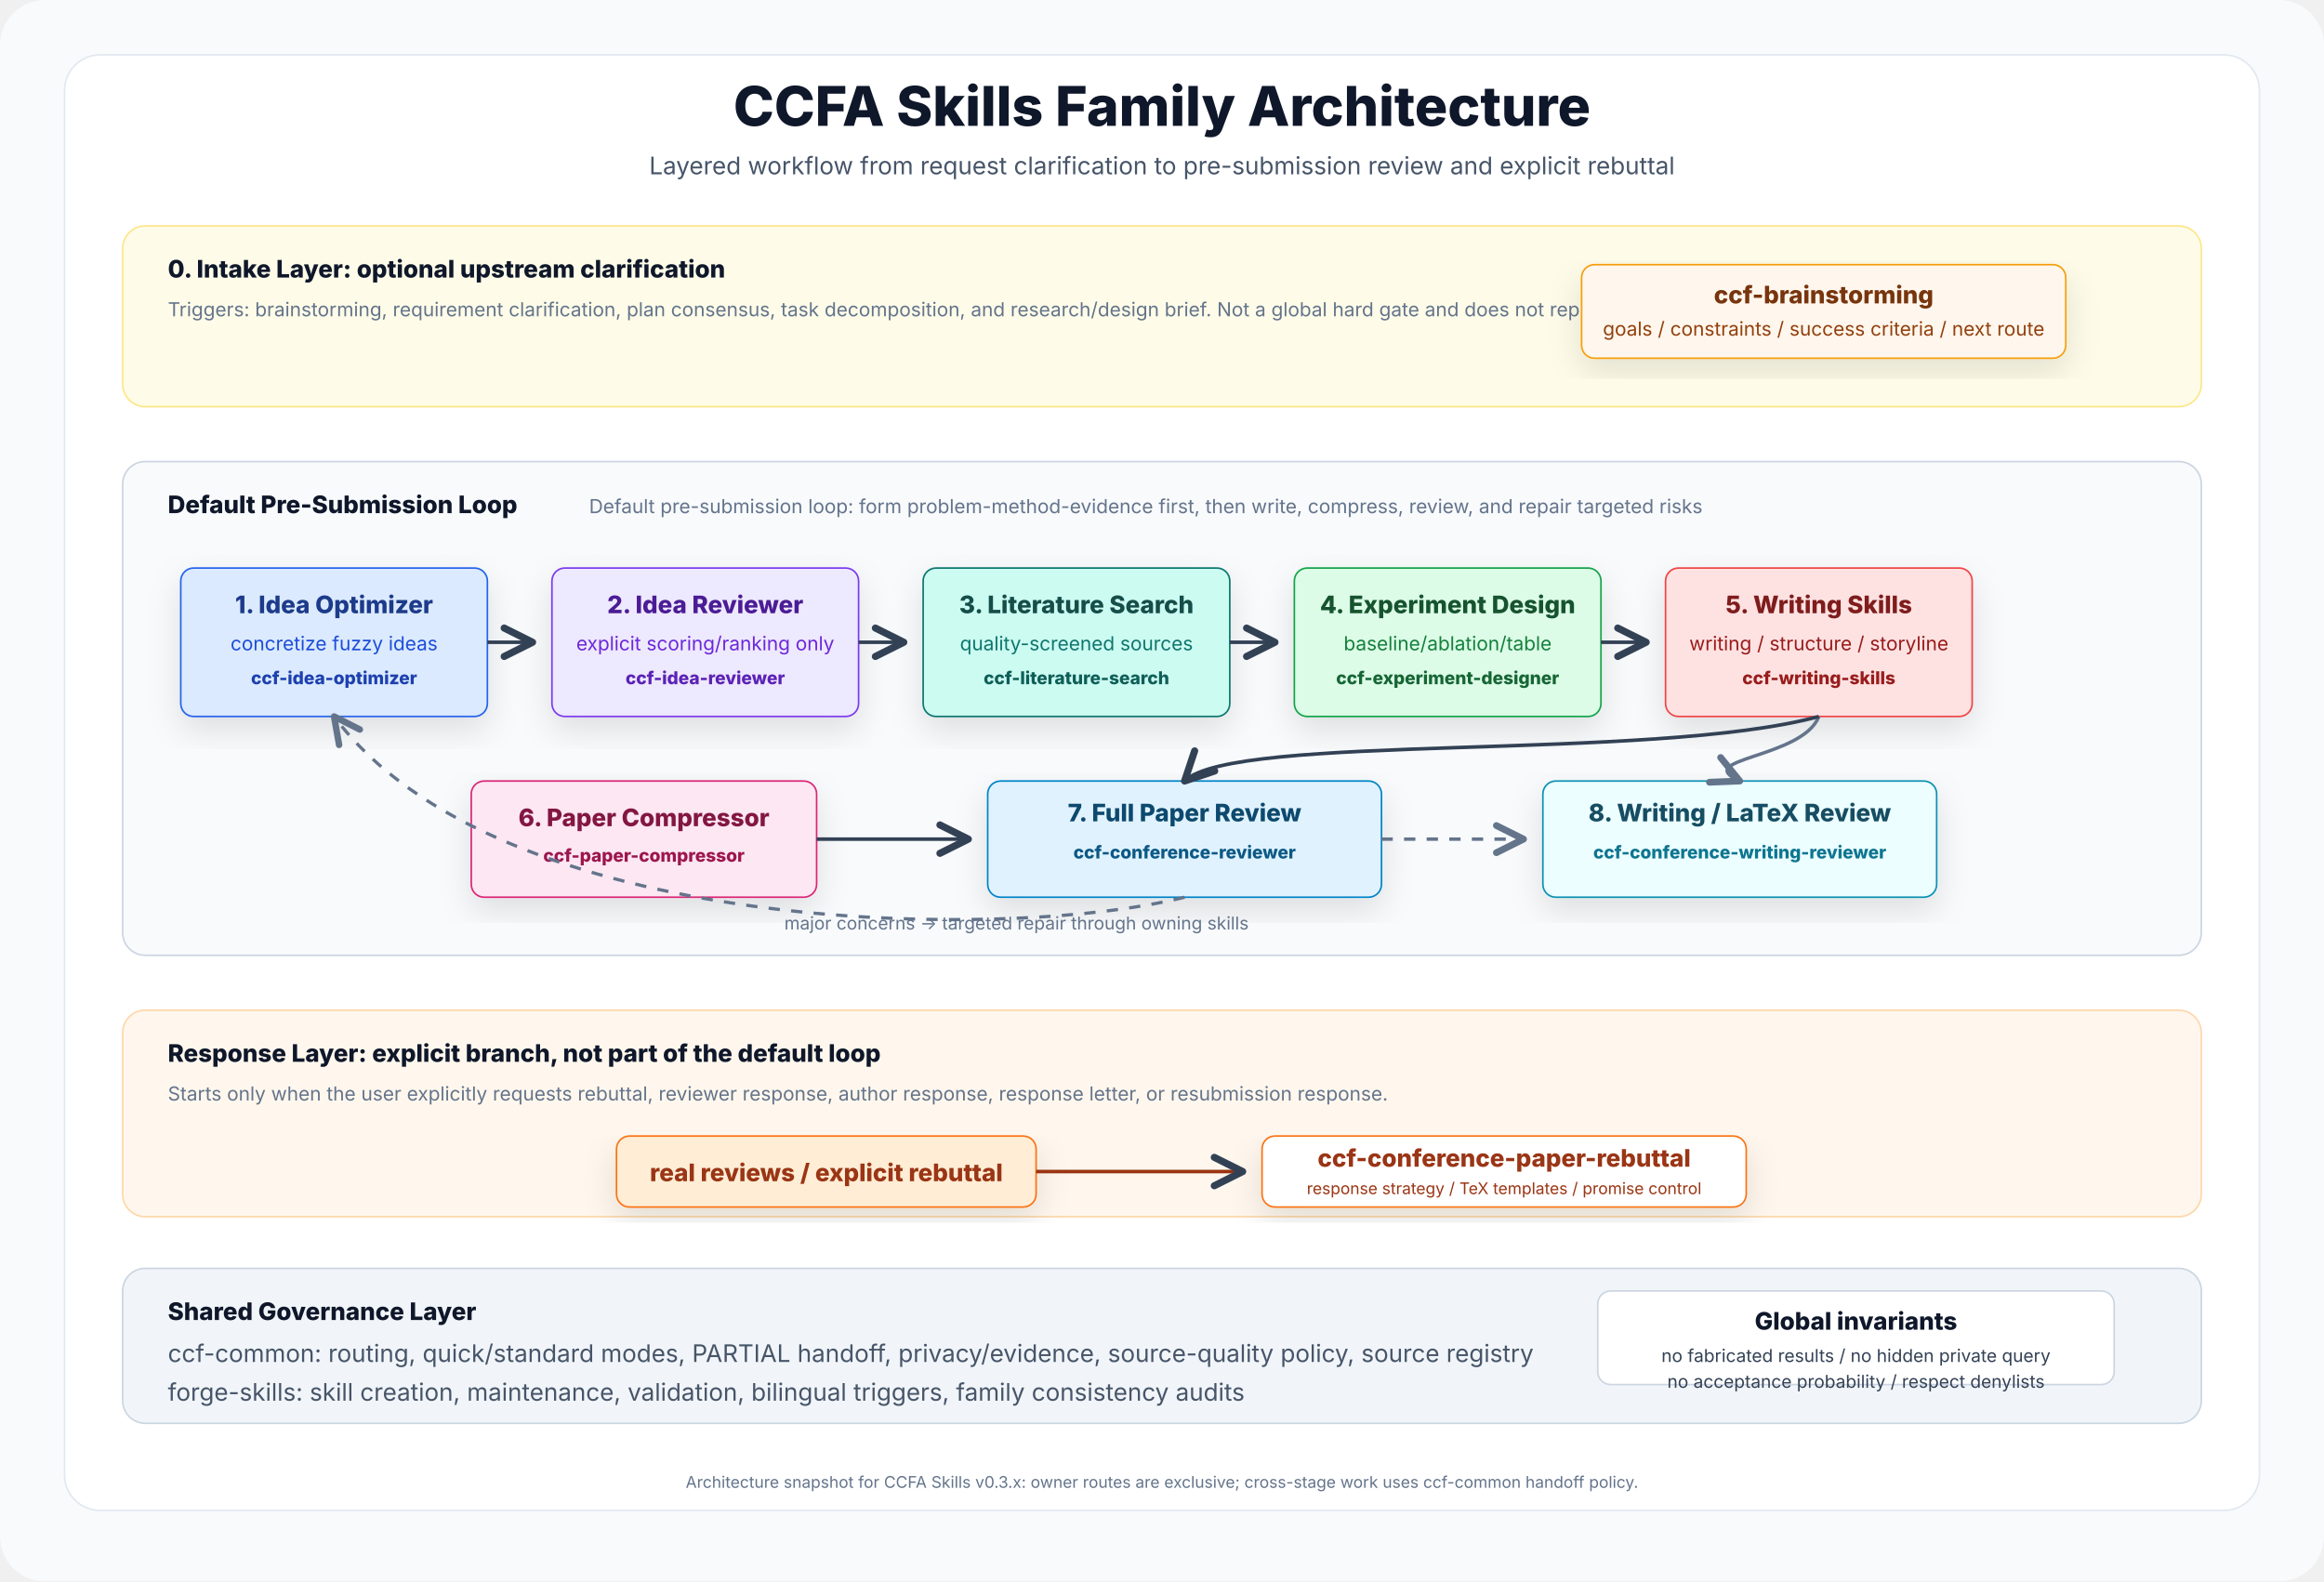
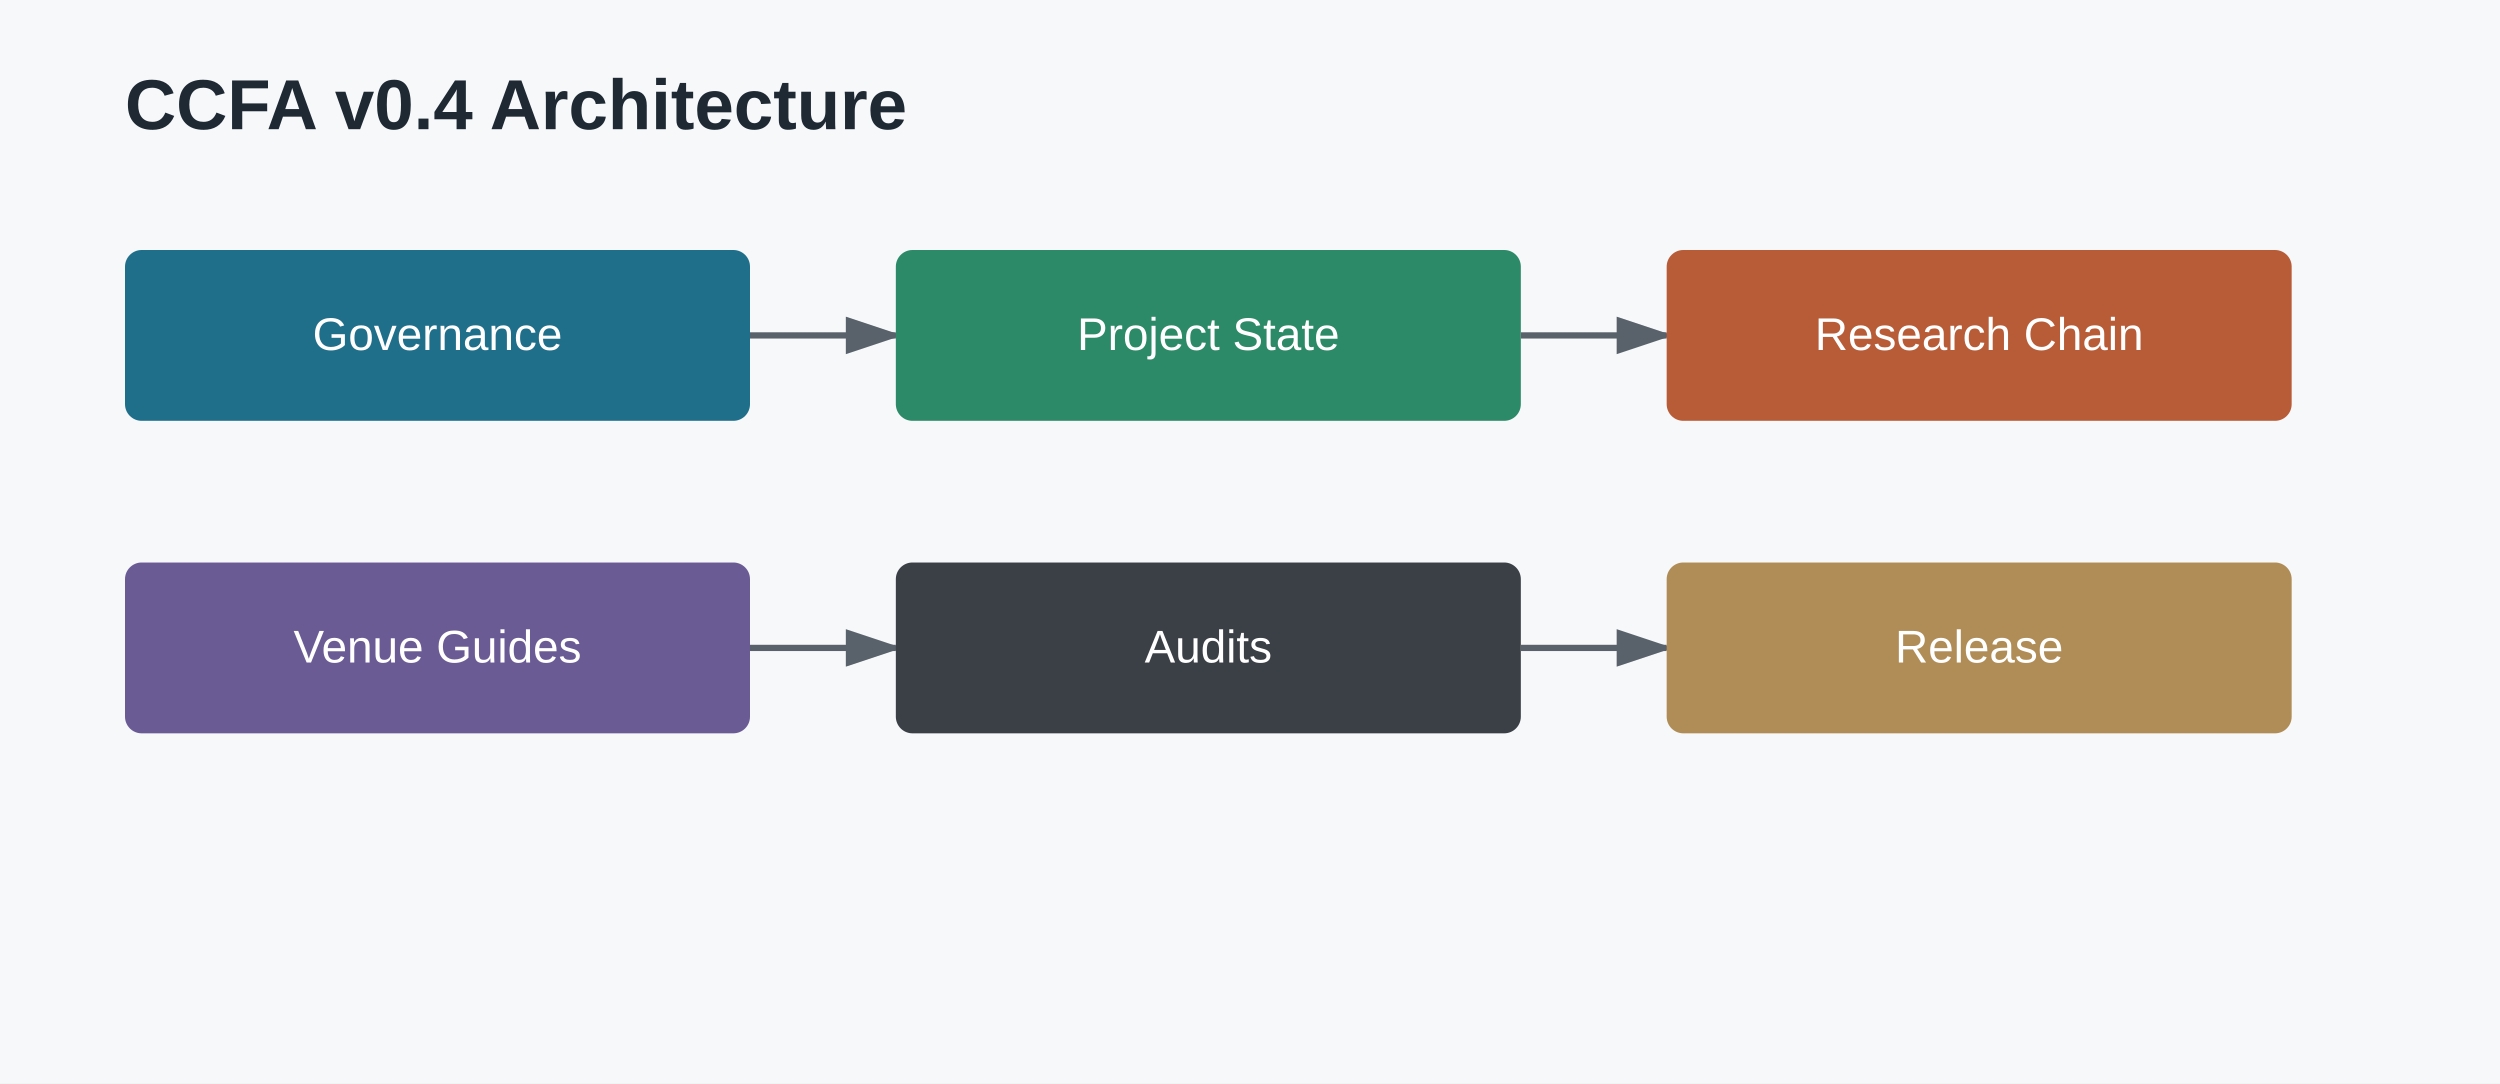
- <svg xmlns="http://www.w3.org/2000/svg" width="1440" height="980" viewBox="0 0 1440 980" fill="none" role="img" aria-labelledby="title desc">
+ <svg xmlns="http://www.w3.org/2000/svg" width="1200" height="520" viewBox="0 0 1200 520">
  <defs>
-     <filter id="shadow" x="-12%" y="-18%" width="124%" height="140%" color-interpolation-filters="sRGB">
-       <feDropShadow dx="0" dy="8" stdDeviation="10" flood-color="#0f172a" flood-opacity="0.11" />
-     </filter>
-     <marker id="arrow" markerWidth="12" markerHeight="12" refX="10" refY="6" orient="auto" markerUnits="strokeWidth">
-       <path d="M2 2L10 6L2 10" stroke="#334155" stroke-width="2" stroke-linecap="round" stroke-linejoin="round" />
+     <marker id="arrow" markerWidth="10" markerHeight="10" refX="8" refY="3" orient="auto">
+       <path d="M0,0 L0,6 L9,3 z" fill="#59616b" />
    </marker>
-     <marker id="arrowSoft" markerWidth="12" markerHeight="12" refX="10" refY="6" orient="auto" markerUnits="strokeWidth">
-       <path d="M2 2L10 6L2 10" stroke="#64748b" stroke-width="2" stroke-linecap="round" stroke-linejoin="round" />
-     </marker>
-     <style>
-       .font{font-family:"Microsoft YaHei","Noto Sans SC","Inter","Segoe UI",Arial,sans-serif}
-       .title{font-size:34px;font-weight:800;fill:#0f172a}
-       .sub{font-size:15px;fill:#475569}
-       .band-title{font-size:15px;font-weight:800;fill:#0f172a}
-       .band-note{font-size:12px;fill:#64748b}
-       .card-title{font-size:15px;font-weight:800}
-       .card-sub{font-size:12px}
-       .card-skill{font-size:11px;font-weight:800}
-       .small{font-size:11px}
-       .tiny{font-size:10px}
-     </style>
  </defs>
-   <rect width="1440" height="980" rx="28" fill="#f8fafc" />
-   <rect x="40" y="34" width="1360" height="902" rx="22" fill="#ffffff" stroke="#e2e8f0" />
-   <text x="720" y="78" text-anchor="middle" class="font title">CCFA Skills Family Architecture</text>
-   <text x="720" y="108" text-anchor="middle" class="font sub">Layered workflow from request clarification to pre-submission review and explicit rebuttal</text>
-   <rect x="76" y="140" width="1288" height="112" rx="14" fill="#fefce8" stroke="#fde68a" />
-   <text x="104" y="172" class="font band-title" fill="#854d0e">0. Intake Layer: optional upstream clarification</text>
-   <text x="104" y="196" class="font band-note">Triggers: brainstorming, requirement clarification, plan consensus, task decomposition, and research/design brief. Not a global hard gate and does not replace downstream skills.</text>
-   <g filter="url(#shadow)">
-     <rect x="980" y="164" width="300" height="58" rx="8" fill="#fff7ed" stroke="#f59e0b" />
-     <text x="1130" y="188" text-anchor="middle" class="font card-title" fill="#78350f">ccf-brainstorming</text>
-     <text x="1130" y="208" text-anchor="middle" class="font card-sub" fill="#92400e">goals / constraints / success criteria / next route</text>
-   </g>
-   <rect x="76" y="286" width="1288" height="306" rx="14" fill="#f8fafc" stroke="#cbd5e1" />
-   <text x="104" y="318" class="font band-title">Default Pre-Submission Loop</text>
-   <text x="365" y="318" class="font band-note">Default pre-submission loop: form problem-method-evidence first, then write, compress, review, and repair targeted risks</text>
-   <g filter="url(#shadow)">
-     <rect x="112" y="352" width="190" height="92" rx="8" fill="#dbeafe" stroke="#2563eb" />
-     <text x="207" y="380" text-anchor="middle" class="font card-title" fill="#1e3a8a">1. Idea Optimizer</text>
-     <text x="207" y="403" text-anchor="middle" class="font card-sub" fill="#1d4ed8">concretize fuzzy ideas</text>
-     <text x="207" y="424" text-anchor="middle" class="font card-skill" fill="#1e40af">ccf-idea-optimizer</text>
-   </g>
-   <g filter="url(#shadow)">
-     <rect x="342" y="352" width="190" height="92" rx="8" fill="#ede9fe" stroke="#7c3aed" />
-     <text x="437" y="380" text-anchor="middle" class="font card-title" fill="#4c1d95">2. Idea Reviewer</text>
-     <text x="437" y="403" text-anchor="middle" class="font card-sub" fill="#6d28d9">explicit scoring/ranking only</text>
-     <text x="437" y="424" text-anchor="middle" class="font card-skill" fill="#5b21b6">ccf-idea-reviewer</text>
-   </g>
-   <g filter="url(#shadow)">
-     <rect x="572" y="352" width="190" height="92" rx="8" fill="#ccfbf1" stroke="#0f766e" />
-     <text x="667" y="380" text-anchor="middle" class="font card-title" fill="#134e4a">3. Literature Search</text>
-     <text x="667" y="403" text-anchor="middle" class="font card-sub" fill="#0f766e">quality-screened sources</text>
-     <text x="667" y="424" text-anchor="middle" class="font card-skill" fill="#115e59">ccf-literature-search</text>
-   </g>
-   <g filter="url(#shadow)">
-     <rect x="802" y="352" width="190" height="92" rx="8" fill="#dcfce7" stroke="#16a34a" />
-     <text x="897" y="380" text-anchor="middle" class="font card-title" fill="#14532d">4. Experiment Design</text>
-     <text x="897" y="403" text-anchor="middle" class="font card-sub" fill="#15803d">baseline/ablation/table</text>
-     <text x="897" y="424" text-anchor="middle" class="font card-skill" fill="#166534">ccf-experiment-designer</text>
-   </g>
-   <g filter="url(#shadow)">
-     <rect x="1032" y="352" width="190" height="92" rx="8" fill="#fee2e2" stroke="#ef4444" />
-     <text x="1127" y="380" text-anchor="middle" class="font card-title" fill="#7f1d1d">5. Writing Skills</text>
-     <text x="1127" y="403" text-anchor="middle" class="font card-sub" fill="#991b1b">writing / structure / storyline</text>
-     <text x="1127" y="424" text-anchor="middle" class="font card-skill" fill="#991b1b">ccf-writing-skills</text>
-   </g>
-   <path d="M302 398H330" stroke="#334155" stroke-width="2.2" marker-end="url(#arrow)" />
-   <path d="M532 398H560" stroke="#334155" stroke-width="2.2" marker-end="url(#arrow)" />
-   <path d="M762 398H790" stroke="#334155" stroke-width="2.2" marker-end="url(#arrow)" />
-   <path d="M992 398H1020" stroke="#334155" stroke-width="2.2" marker-end="url(#arrow)" />
-   <g filter="url(#shadow)">
-     <rect x="292" y="484" width="214" height="72" rx="8" fill="#fce7f3" stroke="#db2777" />
-     <text x="399" y="512" text-anchor="middle" class="font card-title" fill="#831843">6. Paper Compressor</text>
-     <text x="399" y="534" text-anchor="middle" class="font card-skill" fill="#9d174d">ccf-paper-compressor</text>
-   </g>
-   <g filter="url(#shadow)">
-     <rect x="612" y="484" width="244" height="72" rx="8" fill="#e0f2fe" stroke="#0284c7" />
-     <text x="734" y="509" text-anchor="middle" class="font card-title" fill="#0c4a6e">7. Full Paper Review</text>
-     <text x="734" y="532" text-anchor="middle" class="font card-skill" fill="#075985">ccf-conference-reviewer</text>
-   </g>
-   <g filter="url(#shadow)">
-     <rect x="956" y="484" width="244" height="72" rx="8" fill="#ecfeff" stroke="#0891b2" />
-     <text x="1078" y="509" text-anchor="middle" class="font card-title" fill="#164e63">8. Writing / LaTeX Review</text>
-     <text x="1078" y="532" text-anchor="middle" class="font card-skill" fill="#0e7490">ccf-conference-writing-reviewer</text>
-   </g>
-   <path d="M1127 444C1117 470 1047 470 1078 484" stroke="#64748b" stroke-width="2.1" fill="none" marker-end="url(#arrowSoft)" />
-   <path d="M1127 444C1024 472 764 454 734 484" stroke="#334155" stroke-width="2.2" fill="none" marker-end="url(#arrow)" />
-   <path d="M506 520H600" stroke="#334155" stroke-width="2.2" marker-end="url(#arrow)" />
-   <path d="M856 520H944" stroke="#64748b" stroke-width="2.1" stroke-dasharray="7 7" marker-end="url(#arrowSoft)" />
-   <path d="M734 556C622 584 308 580 207 444" stroke="#64748b" stroke-width="2" stroke-dasharray="7 7" fill="none" marker-end="url(#arrowSoft)" />
-   <text x="486" y="576" class="font small" fill="#64748b">major concerns -&gt; targeted repair through owning skills</text>
-   <rect x="76" y="626" width="1288" height="128" rx="14" fill="#fff7ed" stroke="#fed7aa" />
-   <text x="104" y="658" class="font band-title" fill="#9a3412">Response Layer: explicit branch, not part of the default loop</text>
-   <text x="104" y="682" class="font band-note" fill="#9a3412">Starts only when the user explicitly requests rebuttal, reviewer response, author response, response letter, or resubmission response.</text>
-   <g filter="url(#shadow)">
-     <rect x="382" y="704" width="260" height="44" rx="8" fill="#ffedd5" stroke="#f97316" />
-     <text x="512" y="732" text-anchor="middle" class="font card-title" fill="#9a3412">real reviews / explicit rebuttal</text>
-   </g>
-   <g filter="url(#shadow)">
-     <rect x="782" y="704" width="300" height="44" rx="8" fill="#ffffff" stroke="#f97316" />
-     <text x="932" y="723" text-anchor="middle" class="font card-title" fill="#9a3412">ccf-conference-paper-rebuttal</text>
-     <text x="932" y="740" text-anchor="middle" class="font tiny" fill="#9a3412">response strategy / TeX templates / promise control</text>
-   </g>
-   <path d="M642 726H770" stroke="#9a3412" stroke-width="2.2" marker-end="url(#arrow)" />
-   <rect x="76" y="786" width="1288" height="96" rx="14" fill="#f1f5f9" stroke="#cbd5e1" />
-   <text x="104" y="818" class="font band-title">Shared Governance Layer</text>
-   <text x="104" y="844" class="font sub">ccf-common: routing, quick/standard modes, PARTIAL handoff, privacy/evidence, source-quality policy, source registry</text>
-   <text x="104" y="868" class="font sub">forge-skills: skill creation, maintenance, validation, bilingual triggers, family consistency audits</text>
-   <rect x="990" y="800" width="320" height="58" rx="8" fill="#ffffff" stroke="#cbd5e1" />
-   <text x="1150" y="824" text-anchor="middle" class="font card-title" fill="#0f172a">Global invariants</text>
-   <text x="1150" y="844" text-anchor="middle" class="font small" fill="#334155">no fabricated results / no hidden private query</text>
-   <text x="1150" y="860" text-anchor="middle" class="font small" fill="#334155">no acceptance probability / respect denylists</text>
-   <text x="720" y="922" text-anchor="middle" class="font tiny" fill="#64748b">Architecture snapshot for CCFA Skills v0.3.x: owner routes are exclusive; cross-stage work uses ccf-common handoff policy.</text>
+   <rect width="1200" height="520" fill="#f7f8fa" />
+   <text x="60" y="62" font-family="Arial, sans-serif" font-size="34" font-weight="700" fill="#1f2933">CCFA v0.4 Architecture</text>
+   <rect x="60" y="120" width="300" height="82" rx="8" fill="#1F6F8B" />
+   <text x="210" y="168" text-anchor="middle" font-family="Arial, sans-serif" font-size="22" fill="#ffffff">Governance</text>
+   <line x1="360" y1="161" x2="430" y2="161" stroke="#59616b" stroke-width="3" marker-end="url(#arrow)" />
+   <rect x="430" y="120" width="300" height="82" rx="8" fill="#2D8A68" />
+   <text x="580" y="168" text-anchor="middle" font-family="Arial, sans-serif" font-size="22" fill="#ffffff">Project State</text>
+   <line x1="730" y1="161" x2="800" y2="161" stroke="#59616b" stroke-width="3" marker-end="url(#arrow)" />
+   <rect x="800" y="120" width="300" height="82" rx="8" fill="#B85C38" />
+   <text x="950" y="168" text-anchor="middle" font-family="Arial, sans-serif" font-size="22" fill="#ffffff">Research Chain</text>
+   <rect x="60" y="270" width="300" height="82" rx="8" fill="#6B5B95" />
+   <text x="210" y="318" text-anchor="middle" font-family="Arial, sans-serif" font-size="22" fill="#ffffff">Venue Guides</text>
+   <line x1="360" y1="311" x2="430" y2="311" stroke="#59616b" stroke-width="3" marker-end="url(#arrow)" />
+   <rect x="430" y="270" width="300" height="82" rx="8" fill="#3B3F46" />
+   <text x="580" y="318" text-anchor="middle" font-family="Arial, sans-serif" font-size="22" fill="#ffffff">Audits</text>
+   <line x1="730" y1="311" x2="800" y2="311" stroke="#59616b" stroke-width="3" marker-end="url(#arrow)" />
+   <rect x="800" y="270" width="300" height="82" rx="8" fill="#B08D57" />
+   <text x="950" y="318" text-anchor="middle" font-family="Arial, sans-serif" font-size="22" fill="#ffffff">Release</text>
</svg>
